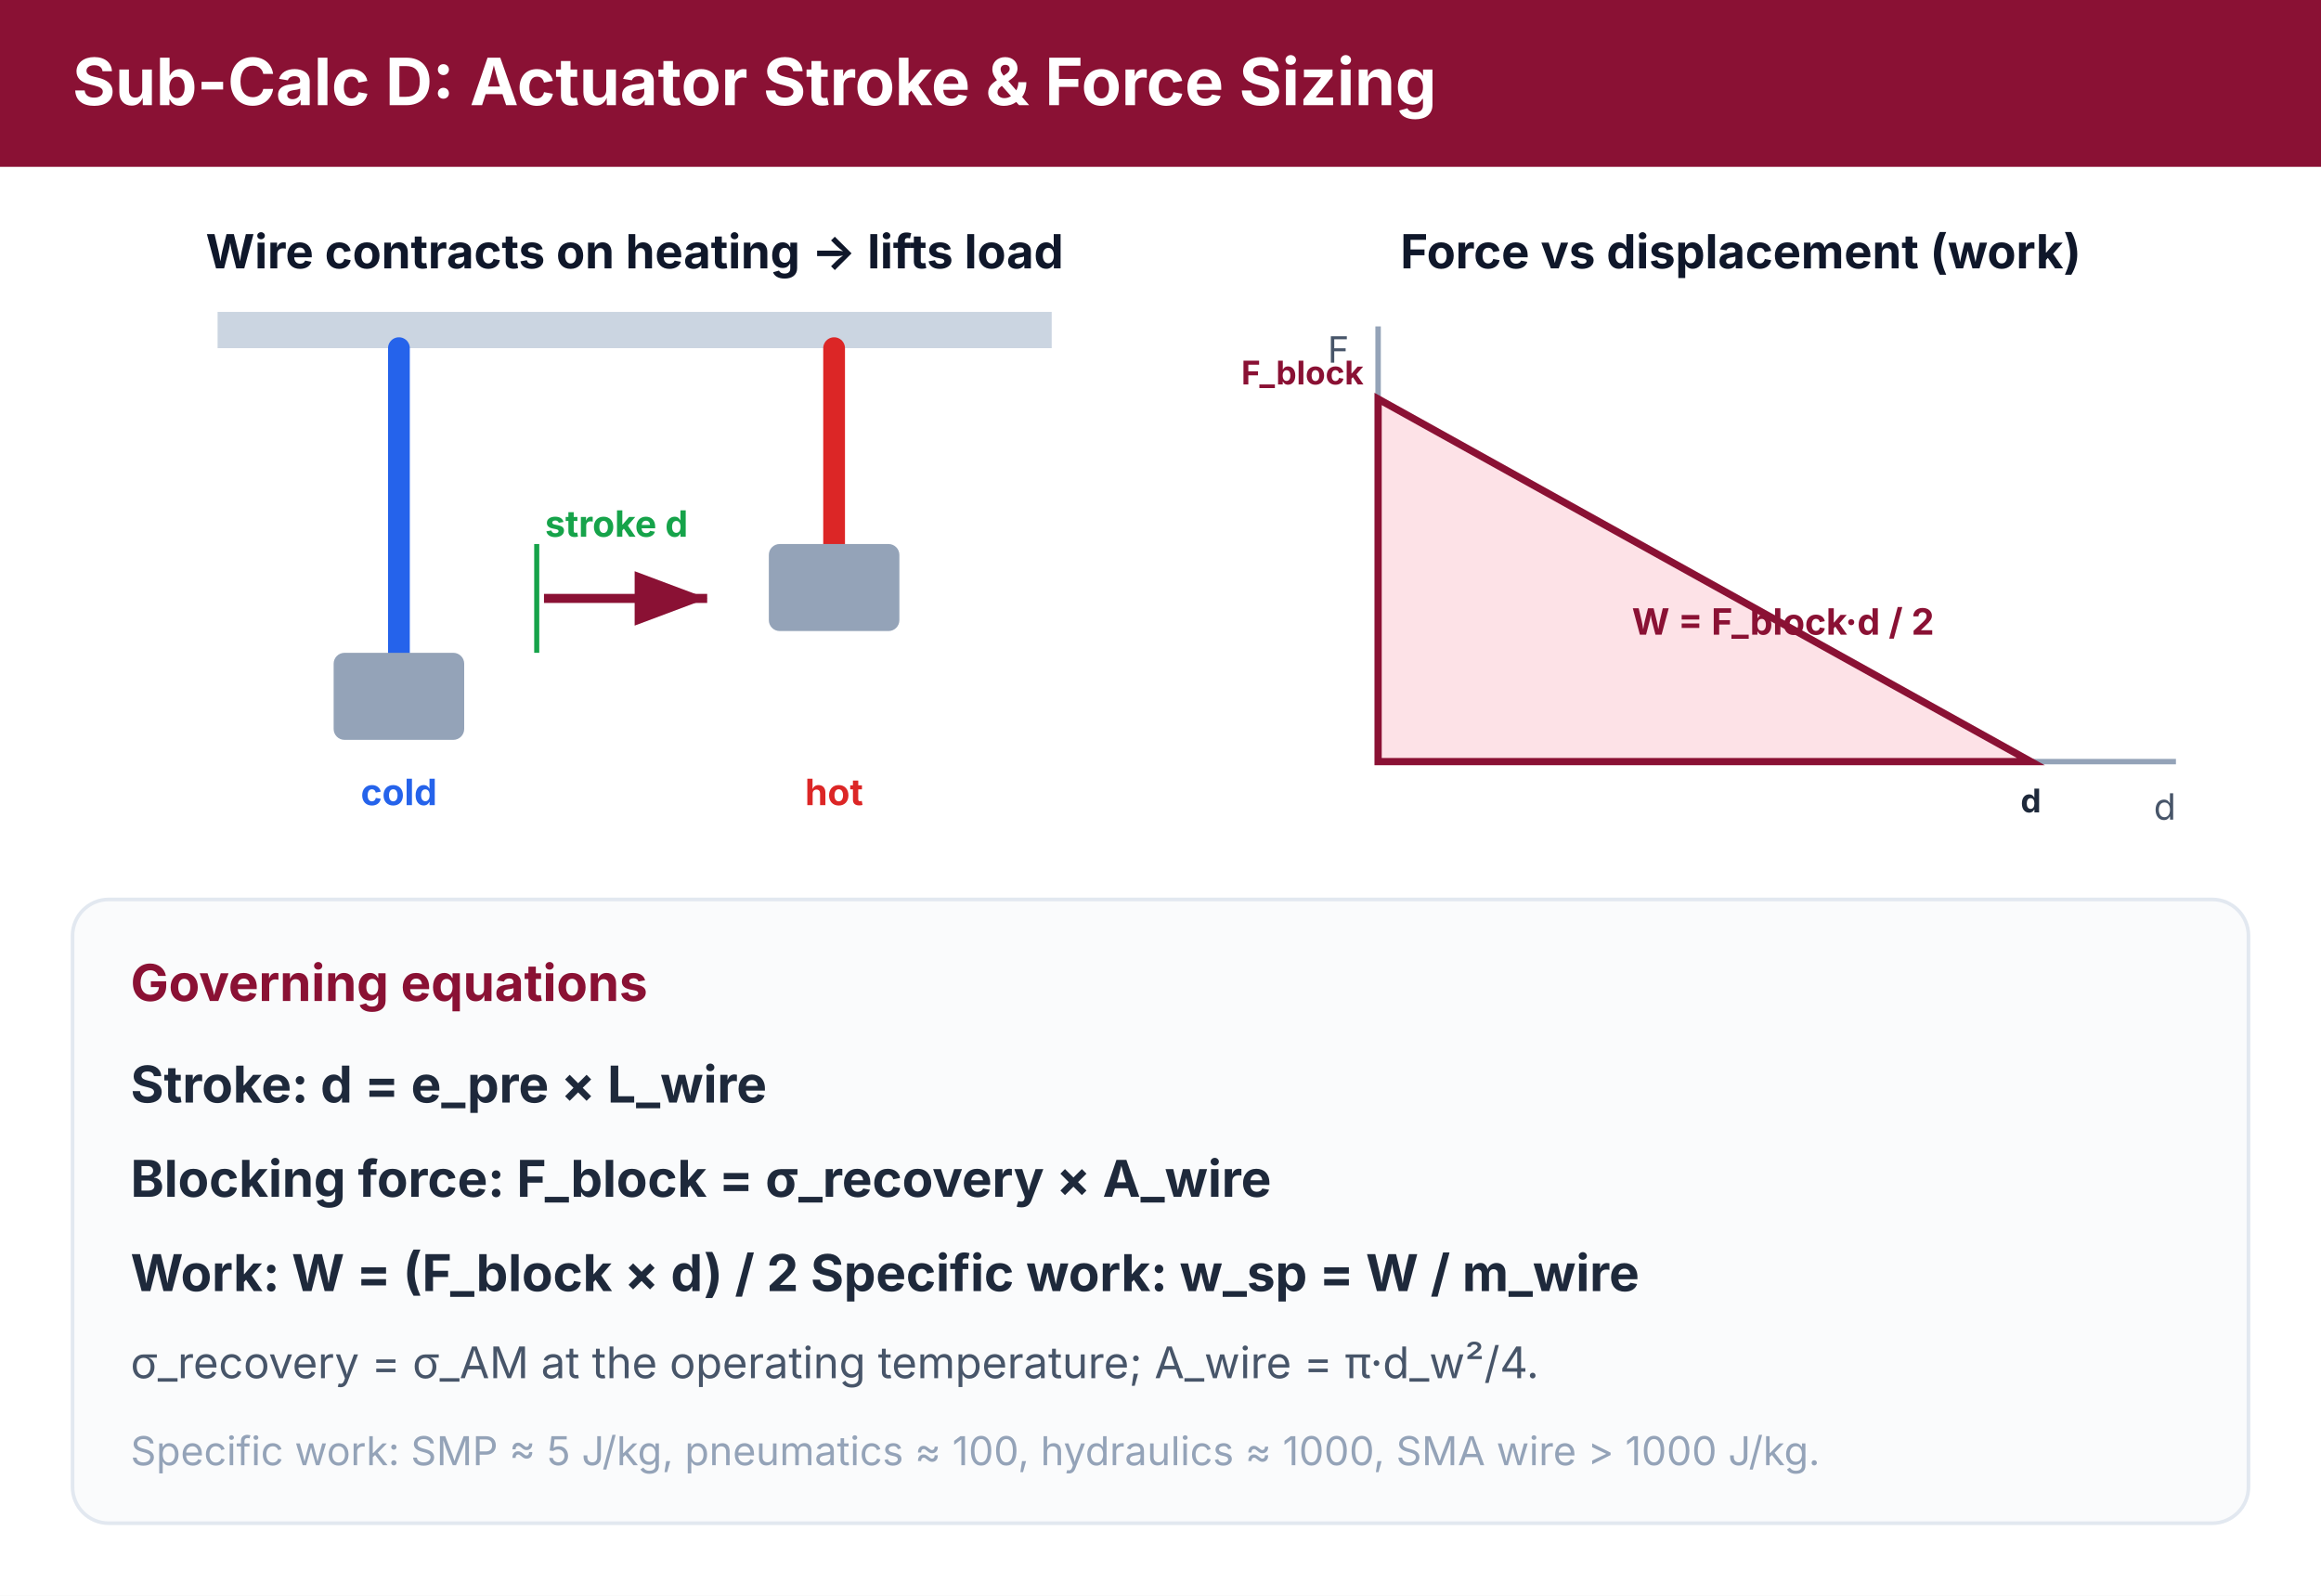
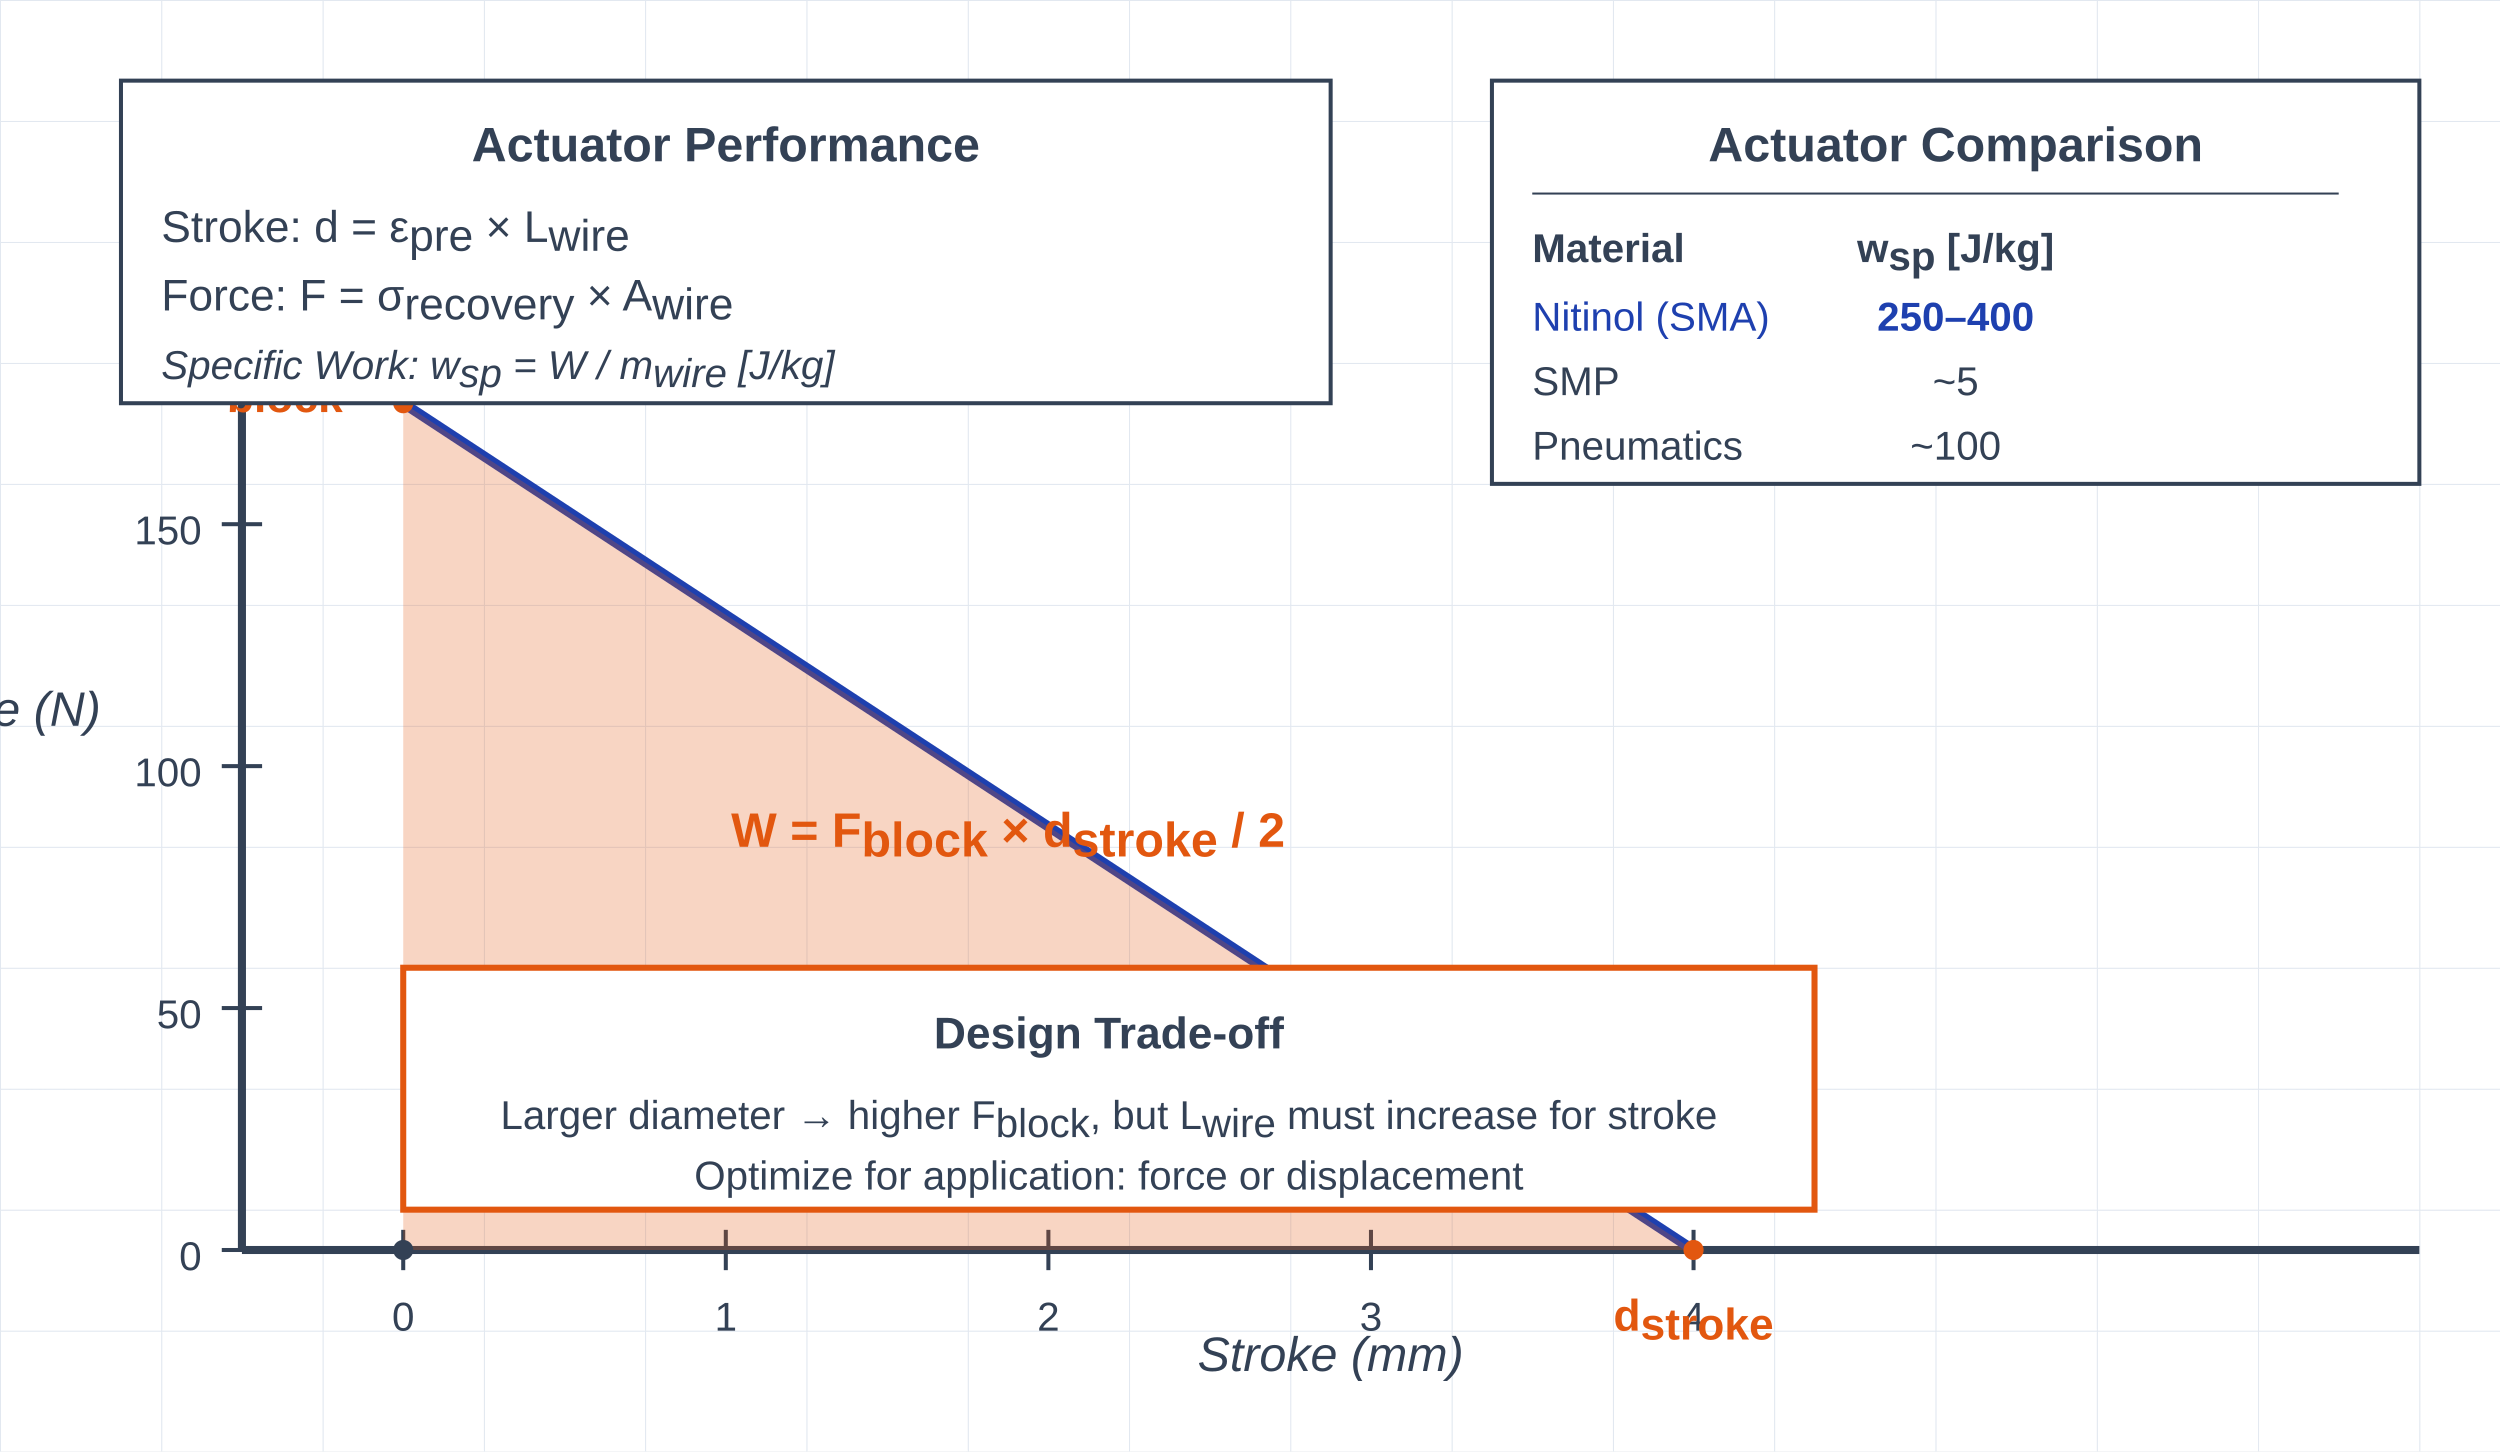
- <svg xmlns="http://www.w3.org/2000/svg" viewBox="0 0 640 440" font-family="Inter, Arial, sans-serif">
-   <rect width="640" height="440" fill="#ffffff" />
-   <rect x="0" y="0" width="640" height="46" fill="#8A1134" />
-   <text x="20" y="29" fill="#ffffff" font-size="18" font-weight="700">Sub-Calc D: Actuator Stroke &amp; Force Sizing</text>
-   <text x="175" y="74" fill="#0f172a" font-size="13" font-weight="700" text-anchor="middle">Wire contracts on heating → lifts load</text>
-   <rect x="60" y="86" width="230" height="10" fill="#cbd5e1" />
-   <line x1="110" y1="96" x2="110" y2="180" stroke="#2563eb" stroke-width="6" stroke-linecap="round" />
-   <rect x="92" y="180" width="36" height="24" rx="3" fill="#94a3b8" />
-   <text x="110" y="222" fill="#2563eb" font-size="10" font-weight="700" text-anchor="middle">cold</text>
-   <line x1="230" y1="96" x2="230" y2="150" stroke="#dc2626" stroke-width="6" stroke-linecap="round" />
-   <rect x="212" y="150" width="36" height="24" rx="3" fill="#94a3b8" />
-   <text x="230" y="222" fill="#dc2626" font-size="10" font-weight="700" text-anchor="middle">hot</text>
-   <path d="M150 165 L195 165" stroke="#8A1134" stroke-width="2.5" marker-end="url(#arE)" />
+ <svg xmlns="http://www.w3.org/2000/svg" viewBox="0 0 620 360">
+   <rect width="620" height="360" fill="white" />
  <defs>
-     <marker id="arE" markerWidth="10" markerHeight="10" refX="8" refY="3" orient="auto">
-       <path d="M0,0 L8,3 L0,6 Z" fill="#8A1134" />
-     </marker>
+     <pattern id="grid" width="40" height="30" patternUnits="userSpaceOnUse">
+       <path d="M 40 0 L 0 0 0 30" fill="none" stroke="#E2E8F0" stroke-width="0.5" />
+     </pattern>
  </defs>
-   <line x1="148" y1="180" x2="148" y2="150" stroke="#16a34a" stroke-width="1.4" />
-   <text x="170" y="148" fill="#16a34a" font-size="10" font-weight="700" text-anchor="middle">stroke d</text>
-   <text x="480" y="74" fill="#0f172a" font-size="13" font-weight="700" text-anchor="middle">Force vs displacement (work)</text>
-   <line x1="380" y1="210" x2="600" y2="210" stroke="#94a3b8" stroke-width="1.5" />
-   <line x1="380" y1="210" x2="380" y2="90" stroke="#94a3b8" stroke-width="1.5" />
-   <text x="372" y="100" fill="#475569" font-size="10" text-anchor="end">F</text>
-   <text x="600" y="226" fill="#475569" font-size="10" text-anchor="end">d</text>
-   <polygon points="380,210 380,110 560,210" fill="#fde2e7" stroke="#8A1134" stroke-width="2" />
-   <text x="376" y="106" fill="#8A1134" font-size="9" text-anchor="end" font-weight="700">F_block</text>
-   <text x="560" y="224" fill="#1e293b" font-size="9" text-anchor="middle" font-weight="700">d</text>
-   <text x="450" y="175" fill="#8A1134" font-size="10" font-weight="700">W = F_block·d / 2</text>
-   <rect x="20" y="248" width="600" height="172" rx="10" fill="#fafbfc" stroke="#e2e8f0" />
-   <text x="36" y="276" fill="#8A1134" font-size="14" font-weight="700">Governing equations</text>
-   <text x="36" y="304" fill="#1e293b" font-size="14" font-weight="700">Stroke:  d = e_pre × L_wire</text>
-   <text x="36" y="330" fill="#1e293b" font-size="14" font-weight="700">Blocking force:  F_block = σ_recovery × A_wire</text>
-   <text x="36" y="356" fill="#1e293b" font-size="14" font-weight="700">Work:  W = (F_block × d) / 2     Specific work:  w_sp = W / m_wire</text>
-   <text x="36" y="380" fill="#475569" font-size="12">σ_recovery = σ_AM at the operating temperature; A_wire = π·d_w²/4.</text>
-   <text x="36" y="404" fill="#94a3b8" font-size="11">Specific work: SMP ≈ 5 J/kg, pneumatics ≈ 100, hydraulics ≈ 1000, SMA wire &gt; 1000 J/kg.</text>
+   <rect width="620" height="360" fill="url(#grid)" />
+   <line x1="60" y1="30" x2="60" y2="310" stroke="#334155" stroke-width="2" />
+   <line x1="60" y1="310" x2="600" y2="310" stroke="#334155" stroke-width="2" />
+   <text x="25" y="180" font-family="Arial, sans-serif" font-size="12" fill="#334155" text-anchor="end" font-style="italic">Force (N)</text>
+   <text x="330" y="340" font-family="Arial, sans-serif" font-size="12" fill="#334155" text-anchor="middle" font-style="italic">Stroke (mm)</text>
+   <line x1="100" y1="305" x2="100" y2="315" stroke="#334155" stroke-width="1" />
+   <text x="100" y="330" font-family="Arial, sans-serif" font-size="10" fill="#334155" text-anchor="middle">0</text>
+   <line x1="180" y1="305" x2="180" y2="315" stroke="#334155" stroke-width="1" />
+   <text x="180" y="330" font-family="Arial, sans-serif" font-size="10" fill="#334155" text-anchor="middle">1</text>
+   <line x1="260" y1="305" x2="260" y2="315" stroke="#334155" stroke-width="1" />
+   <text x="260" y="330" font-family="Arial, sans-serif" font-size="10" fill="#334155" text-anchor="middle">2</text>
+   <line x1="340" y1="305" x2="340" y2="315" stroke="#334155" stroke-width="1" />
+   <text x="340" y="330" font-family="Arial, sans-serif" font-size="10" fill="#334155" text-anchor="middle">3</text>
+   <line x1="420" y1="305" x2="420" y2="315" stroke="#334155" stroke-width="1" />
+   <text x="420" y="330" font-family="Arial, sans-serif" font-size="10" fill="#334155" text-anchor="middle">4</text>
+   <line x1="55" y1="310" x2="65" y2="310" stroke="#334155" stroke-width="1" />
+   <text x="50" y="315" font-family="Arial, sans-serif" font-size="10" fill="#334155" text-anchor="end">0</text>
+   <line x1="55" y1="250" x2="65" y2="250" stroke="#334155" stroke-width="1" />
+   <text x="50" y="255" font-family="Arial, sans-serif" font-size="10" fill="#334155" text-anchor="end">50</text>
+   <line x1="55" y1="190" x2="65" y2="190" stroke="#334155" stroke-width="1" />
+   <text x="50" y="195" font-family="Arial, sans-serif" font-size="10" fill="#334155" text-anchor="end">100</text>
+   <line x1="55" y1="130" x2="65" y2="130" stroke="#334155" stroke-width="1" />
+   <text x="50" y="135" font-family="Arial, sans-serif" font-size="10" fill="#334155" text-anchor="end">150</text>
+   <line x1="55" y1="70" x2="65" y2="70" stroke="#334155" stroke-width="1" />
+   <text x="50" y="75" font-family="Arial, sans-serif" font-size="10" fill="#334155" text-anchor="end">200</text>
+   <line x1="100" y1="100" x2="420" y2="310" stroke="#1E40AF" stroke-width="2.5" />
+   <polygon points="100,310 100,100 420,310" fill="#E2570F" opacity="0.25" stroke="none" />
+   <circle cx="100" cy="100" r="2.5" fill="#E2570F" stroke="none" />
+   <text x="85" y="100" font-family="Arial, sans-serif" font-size="11" fill="#E2570F" font-weight="bold" text-anchor="end">F<tspan baseline-shift="sub">block</tspan>
+   </text>
+   <circle cx="420" cy="310" r="2.5" fill="#E2570F" stroke="none" />
+   <text x="420" y="330" font-family="Arial, sans-serif" font-size="11" fill="#E2570F" font-weight="bold" text-anchor="middle">d<tspan baseline-shift="sub">stroke</tspan>
+   </text>
+   <circle cx="100" cy="310" r="2.5" fill="#334155" stroke="none" />
+   <text x="250" y="210" font-family="Arial, sans-serif" font-size="12" fill="#E2570F" font-weight="bold" text-anchor="middle">W = F<tspan baseline-shift="sub">block</tspan> × d<tspan baseline-shift="sub">stroke</tspan> / 2</text>
+   <rect x="30" y="20" width="300" height="80" fill="white" stroke="#334155" stroke-width="1" />
+   <text x="180" y="40" font-family="Arial, sans-serif" font-size="12" fill="#334155" font-weight="bold" text-anchor="middle">Actuator Performance</text>
+   <text x="40" y="60" font-family="Arial, sans-serif" font-size="11" fill="#334155" text-anchor="start">Stroke: d = ε<tspan baseline-shift="sub">pre</tspan> × L<tspan baseline-shift="sub">wire</tspan>
+   </text>
+   <text x="40" y="77" font-family="Arial, sans-serif" font-size="11" fill="#334155" text-anchor="start">Force: F = σ<tspan baseline-shift="sub">recovery</tspan> × A<tspan baseline-shift="sub">wire</tspan>
+   </text>
+   <text x="40" y="94" font-family="Arial, sans-serif" font-size="10" fill="#334155" text-anchor="start" font-style="italic">Specific Work: w<tspan baseline-shift="sub">sp</tspan> = W / m<tspan baseline-shift="sub">wire</tspan> [J/kg]</text>
+   <rect x="370" y="20" width="230" height="100" fill="white" stroke="#334155" stroke-width="1" />
+   <text x="485" y="40" font-family="Arial, sans-serif" font-size="12" fill="#334155" font-weight="bold" text-anchor="middle">Actuator Comparison</text>
+   <line x1="380" y1="48" x2="580" y2="48" stroke="#334155" stroke-width="0.5" />
+   <text x="380" y="65" font-family="Arial, sans-serif" font-size="10" fill="#334155" text-anchor="start" font-weight="bold">Material</text>
+   <text x="485" y="65" font-family="Arial, sans-serif" font-size="10" fill="#334155" text-anchor="middle" font-weight="bold">w<tspan baseline-shift="sub">sp</tspan> [J/kg]</text>
+   <text x="380" y="82" font-family="Arial, sans-serif" font-size="10" fill="#1E40AF" text-anchor="start">Nitinol (SMA)</text>
+   <text x="485" y="82" font-family="Arial, sans-serif" font-size="10" fill="#1E40AF" text-anchor="middle" font-weight="bold">250–400</text>
+   <text x="380" y="98" font-family="Arial, sans-serif" font-size="10" fill="#334155" text-anchor="start">SMP</text>
+   <text x="485" y="98" font-family="Arial, sans-serif" font-size="10" fill="#334155" text-anchor="middle">~5</text>
+   <text x="380" y="114" font-family="Arial, sans-serif" font-size="10" fill="#334155" text-anchor="start">Pneumatics</text>
+   <text x="485" y="114" font-family="Arial, sans-serif" font-size="10" fill="#334155" text-anchor="middle">~100</text>
+   <rect x="100" y="240" width="350" height="60" fill="white" stroke="#E2570F" stroke-width="1.5" />
+   <text x="275" y="260" font-family="Arial, sans-serif" font-size="11" fill="#334155" font-weight="bold" text-anchor="middle">Design Trade-off</text>
+   <text x="275" y="280" font-family="Arial, sans-serif" font-size="10" fill="#334155" text-anchor="middle">Larger diameter → higher F<tspan baseline-shift="sub">block</tspan>, but L<tspan baseline-shift="sub">wire</tspan> must increase for stroke</text>
+   <text x="275" y="295" font-family="Arial, sans-serif" font-size="10" fill="#334155" text-anchor="middle">Optimize for application: force or displacement</text>
</svg>
